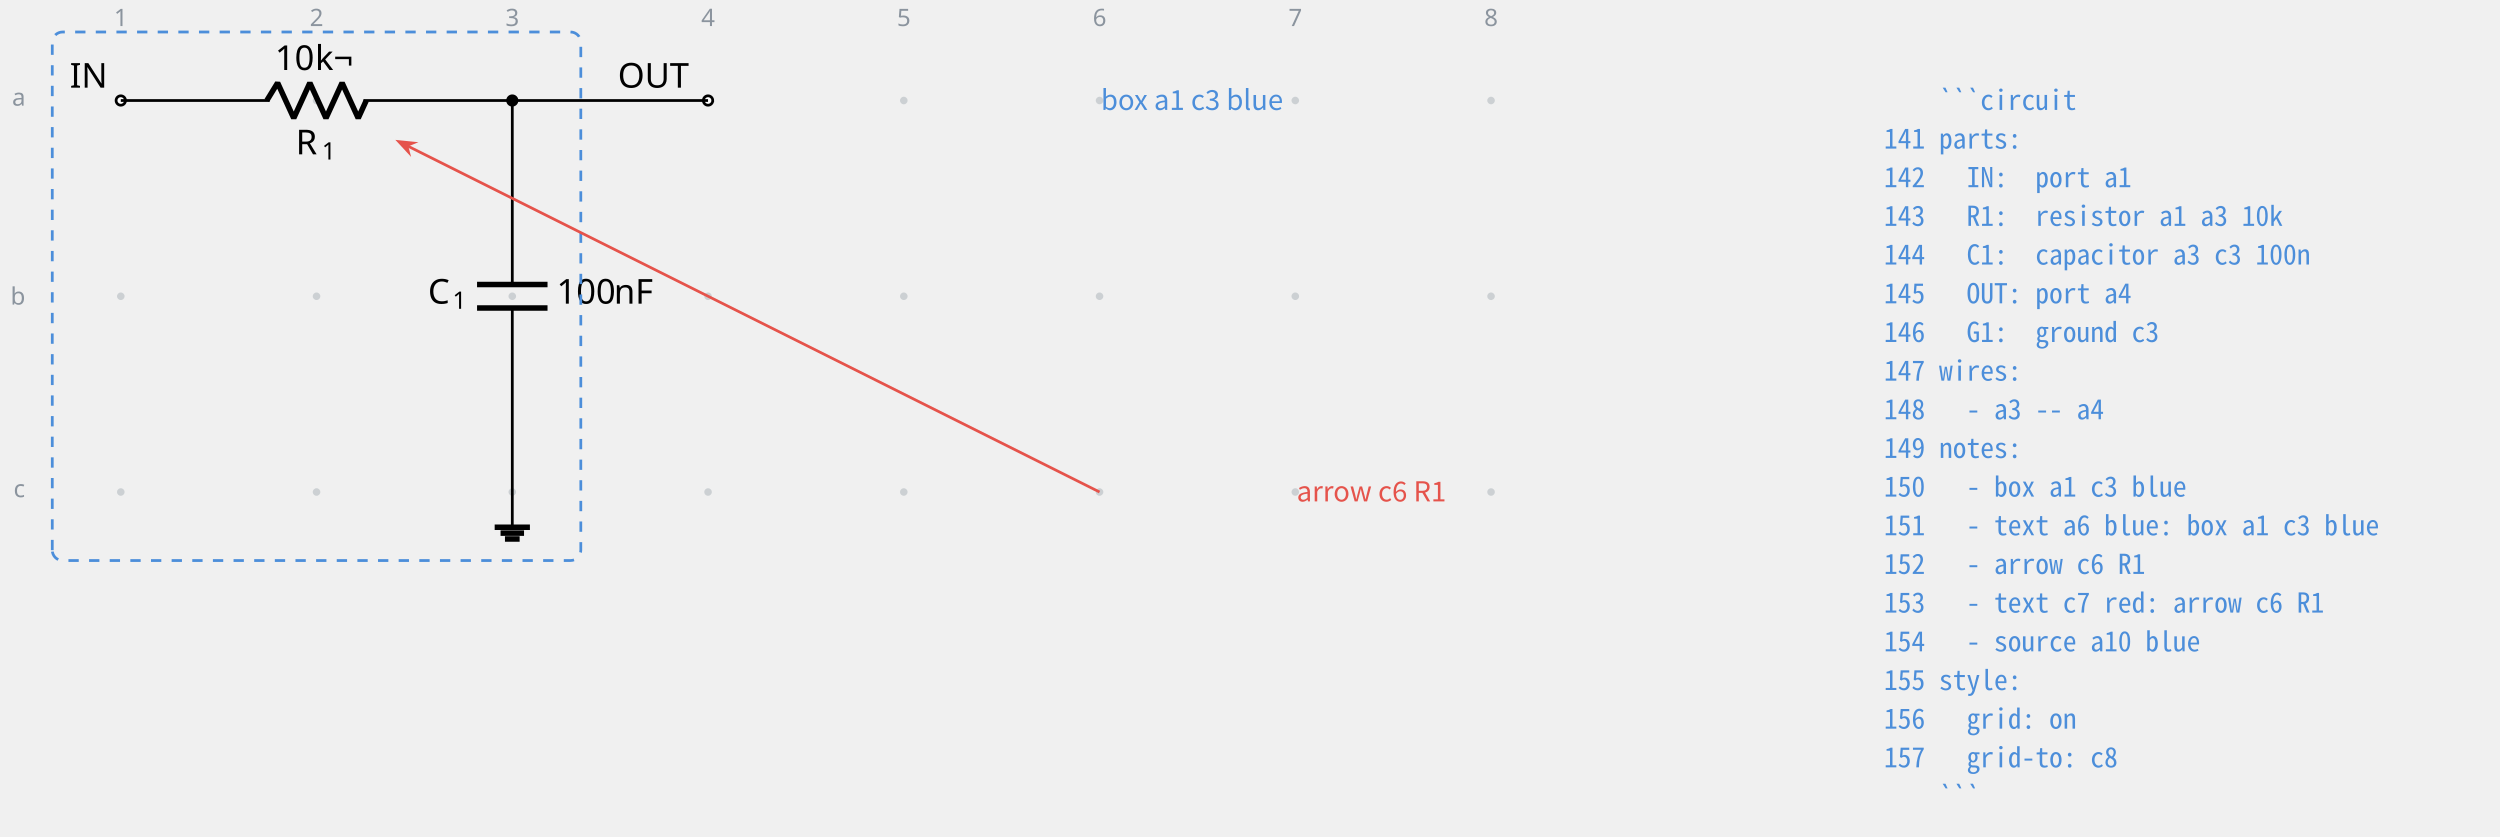
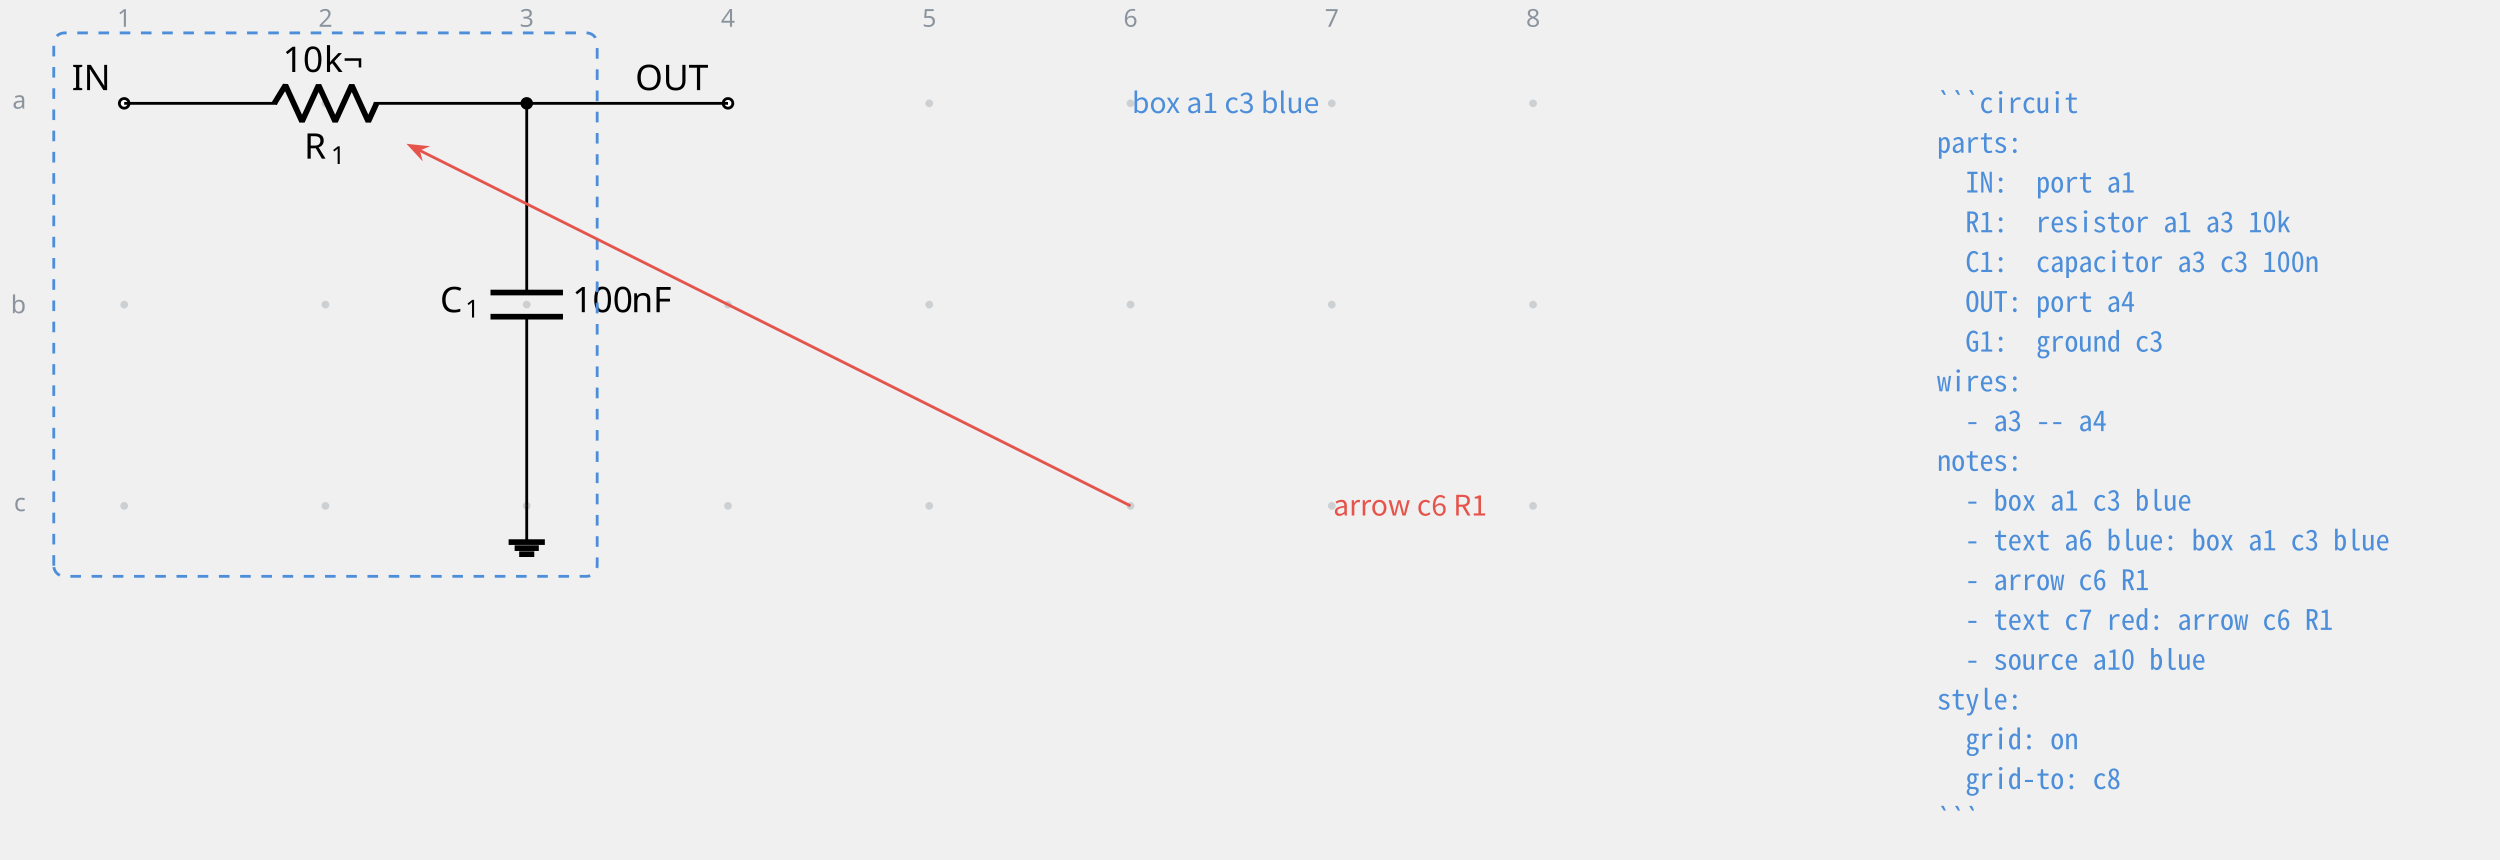
- <svg xmlns="http://www.w3.org/2000/svg" fill="currentColor" width="969.008" height="324.111" viewBox="-72 -72 726.756 243.084">
+ <svg xmlns="http://www.w3.org/2000/svg" fill="currentColor" width="942.452" height="324.111" viewBox="-72 -72 706.839 243.084">
  <g stroke="currentColor" stroke-miterlimit="10" stroke-width=".8">
    <path fill="#8b949e" fill-opacity=".35" stroke="none" stroke-opacity=".35" d="M-35.787-42.781a1.1 1.1 0 1 0-2.2 0 1.1 1.1 0 0 0 2.2 0M-35.787 14.124a1.1 1.1 0 1 0-2.2 0 1.1 1.1 0 0 0 2.2 0M-35.787 71.03a1.1 1.1 0 1 0-2.2 0 1.1 1.1 0 0 0 2.2 0M21.118-42.781a1.1 1.1 0 1 0-2.2 0 1.1 1.1 0 0 0 2.2 0M21.118 14.124a1.1 1.1 0 1 0-2.2 0 1.1 1.1 0 0 0 2.2 0M21.118 71.03a1.1 1.1 0 1 0-2.2 0 1.1 1.1 0 0 0 2.2 0M78.024-42.781a1.1 1.1 0 1 0-2.2 0 1.1 1.1 0 0 0 2.2 0M78.024 14.124a1.1 1.1 0 1 0-2.2 0 1.1 1.1 0 0 0 2.2 0M78.024 71.03a1.1 1.1 0 1 0-2.2 0 1.1 1.1 0 0 0 2.2 0M134.93-42.781a1.1 1.1 0 1 0-2.2 0 1.1 1.1 0 0 0 2.2 0M134.93 14.124a1.1 1.1 0 1 0-2.2 0 1.1 1.1 0 0 0 2.2 0M134.93 71.03a1.1 1.1 0 1 0-2.2 0 1.1 1.1 0 0 0 2.2 0M191.835-42.781a1.1 1.1 0 1 0-2.2 0 1.1 1.1 0 0 0 2.2 0M191.835 14.124a1.1 1.1 0 1 0-2.2 0 1.1 1.1 0 0 0 2.2 0M191.835 71.03a1.1 1.1 0 1 0-2.2 0 1.1 1.1 0 0 0 2.2 0M248.74-42.781a1.1 1.1 0 1 0-2.2 0 1.1 1.1 0 0 0 2.2 0M248.74 14.124a1.1 1.1 0 1 0-2.2 0 1.1 1.1 0 0 0 2.2 0M248.74 71.03a1.1 1.1 0 1 0-2.2 0 1.1 1.1 0 0 0 2.2 0M305.646-42.781a1.1 1.1 0 1 0-2.2 0 1.1 1.1 0 0 0 2.2 0M305.646 14.124a1.1 1.1 0 1 0-2.2 0 1.1 1.1 0 0 0 2.2 0M305.646 71.03a1.1 1.1 0 1 0-2.2 0 1.1 1.1 0 0 0 2.2 0M362.551-42.781a1.1 1.1 0 1 0-2.2 0 1.1 1.1 0 0 0 2.2 0M362.551 14.124a1.1 1.1 0 1 0-2.2 0 1.1 1.1 0 0 0 2.2 0M362.551 71.03a1.1 1.1 0 1 0-2.2 0 1.1 1.1 0 0 0 2.2 0m-1.1 0" />
    <g fill="#8b949e" stroke="#8b949e">
      <text x="-36.887" y="-42.781" fill="#8b949e" stroke="none" font-family="cmr7" font-size="7" transform="translate(-1.993 -21.645)">1</text>
    </g>
    <g fill="#8b949e" stroke="#8b949e">
      <text x="-36.887" y="-42.781" fill="#8b949e" stroke="none" font-family="cmr7" font-size="7" transform="translate(54.912 -21.645)">2</text>
    </g>
    <g fill="#8b949e" stroke="#8b949e">
      <text x="-36.887" y="-42.781" fill="#8b949e" stroke="none" font-family="cmr7" font-size="7" transform="translate(111.818 -21.645)">3</text>
    </g>
    <g fill="#8b949e" stroke="#8b949e">
      <text x="-36.887" y="-42.781" fill="#8b949e" stroke="none" font-family="cmr7" font-size="7" transform="translate(168.723 -21.645)">4</text>
    </g>
    <g fill="#8b949e" stroke="#8b949e">
      <text x="-36.887" y="-42.781" fill="#8b949e" stroke="none" font-family="cmr7" font-size="7" transform="translate(225.629 -21.645)">5</text>
    </g>
    <g fill="#8b949e" stroke="#8b949e">
      <text x="-36.887" y="-42.781" fill="#8b949e" stroke="none" font-family="cmr7" font-size="7" transform="translate(282.534 -21.645)">6</text>
    </g>
    <g fill="#8b949e" stroke="#8b949e">
      <text x="-36.887" y="-42.781" fill="#8b949e" stroke="none" font-family="cmr7" font-size="7" transform="translate(339.44 -21.645)">7</text>
    </g>
    <g fill="#8b949e" stroke="#8b949e">
      <text x="-36.887" y="-42.781" fill="#8b949e" stroke="none" font-family="cmr7" font-size="7" transform="translate(396.345 -21.645)">8</text>
    </g>
    <g fill="#8b949e" stroke="#8b949e">
      <text x="-36.887" y="-42.781" fill="#8b949e" stroke="none" font-family="cmr7" font-size="7" transform="translate(-31.62 1.507)">a</text>
    </g>
    <g fill="#8b949e" stroke="#8b949e">
      <text x="-36.887" y="-42.781" fill="#8b949e" stroke="none" font-family="cmr7" font-size="7" transform="translate(-32.05 59.336)">b</text>
    </g>
    <g fill="#8b949e" stroke="#8b949e">
      <text x="-36.887" y="-42.781" fill="#8b949e" stroke="none" font-family="cmr7" font-size="7" transform="translate(-31.189 115.318)">c</text>
    </g>
    <g fill="#ffffff">
      <path d="M-35.522-42.781a1.365 1.365 0 1 0-2.73 0 1.365 1.365 0 0 0 2.73 0Zm-1.365 0" />
    </g>
    <text x="-36.887" y="-42.781" stroke="none" font-family="cmr10" font-size="10" transform="translate(-14.844 -3.733)">IN</text>
    <path fill="none" d="M-36.887-42.781h.4m-.4 0H6.36m27.315 0h43.248m-.4 0h.4" />
    <g stroke-linejoin="bevel" stroke-width="1.6">
      <path fill="none" d="m5.561-42.781 3.143-5.122L13.39-37.66l4.685-10.243 4.686 10.243 4.686-10.243 4.686 10.243 2.343-5.121" />
    </g>
    <g stroke="none">
      <text x="-36.887" y="-42.781" font-family="cmmi10" font-size="10" transform="translate(50.866 15.648)">R</text>
      <text x="-29.294" y="-41.281" font-family="cmr7" font-size="7" transform="translate(50.866 15.648)">1</text>
    </g>
    <g stroke="none" font-family="cmr10" font-size="10">
      <text x="-36.887" y="-42.781" transform="translate(44.822 -8.863)">10</text>
      <text x="-25.221" y="-42.781" transform="translate(44.822 -8.863)">k¬</text>
    </g>
    <path fill="none" d="M76.924-42.781v.4m0-.4v53.49m0 6.83v53.49m0-.399v.4" />
    <g stroke-width="1.6">
      <path fill="none" d="M87.167 10.71H66.68m20.486 6.828H66.68" />
    </g>
    <g stroke="none">
      <text x="-36.887" y="-42.781" font-family="cmmi10" font-size="10" transform="translate(89.296 59.058)">C</text>
      <text x="-29.74" y="-41.281" font-family="cmr7" font-size="7" transform="translate(89.296 59.058)">1</text>
    </g>
    <g stroke="none" font-family="cmr10" font-size="10">
      <text x="-36.887" y="-42.781" transform="translate(126.693 59.058)">100</text>
      <text x="-20.22" y="-42.781" transform="translate(126.693 59.058)">nF</text>
    </g>
    <g fill="#ffffff">
      <path d="M135.195-42.781a1.365 1.365 0 1 0-2.731 0 1.365 1.365 0 0 0 2.73 0Zm-1.366 0" />
    </g>
    <text x="-36.887" y="-42.781" stroke="none" font-family="cmr10" font-size="10" transform="translate(144.483 -3.733)">OUT</text>
    <path fill="none" d="M76.924 71.03v10.243" />
    <path fill="none" stroke-width="1.6" d="M71.802 81.273h10.243M73.51 82.98h6.828m-5.548 1.707h4.268" />
    <path fill="none" d="M76.924-42.781h56.905" />
    <path d="M78.29-42.781a1.365 1.365 0 1 0-2.732 0 1.365 1.365 0 0 0 2.731 0Zm-1.366 0" />
    <path fill="none" stroke="#4c8eda" stroke-dasharray="3.0,3.0" d="M-56.804 87.947V-59.698a3 3 0 0 1 3-3H93.841a3 3 0 0 1 3 3V87.947a3 3 0 0 1-3 3H-53.804a3 3 0 0 1-3-3ZM96.841-62.698" />
    <g>
      <text x="-36.887" y="-42.781" fill="#4c8eda" stroke="none" font-family="'Noto Sans CJK JP','Noto Sans JP','Hiragino Sans','Yu Gothic',sans-serif" font-size="8" transform="translate(284.927 2.733)">box a1 c3 blue</text>
    </g>
    <g fill="#e5534b" stroke="#e5534b">
      <path fill="none" d="M247.64 71.03 46.407-29.601" />
      <path stroke-width=".8" d="m43.941-30.834 2.777 3.008-.49-1.865 1.785-.727Z" />
    </g>
    <g>
      <text x="-36.887" y="-42.781" fill="#e5534b" stroke="none" font-family="'Noto Sans CJK JP','Noto Sans JP','Hiragino Sans','Yu Gothic',sans-serif" font-size="8" transform="translate(341.833 116.544)">arrow c6 R1</text>
    </g>
    <g>
-       <text x="-36.887" y="-42.781" fill="#4c8eda" stroke="none" font-family="'Noto Sans Mono CJK JP',ui-monospace,'SFMono-Regular',Consolas,'Liberation Mono',monospace" font-size="8" transform="translate(512.55 2.733)" xml:space="preserve">    ```circuit</text>
+       <text x="-36.887" y="-42.781" fill="#4c8eda" stroke="none" font-family="'Noto Sans Mono CJK JP',ui-monospace,'SFMono-Regular',Consolas,'Liberation Mono',monospace" font-size="8" transform="translate(512.55 2.733)" xml:space="preserve">```circuit</text>
    </g>
    <g>
-       <text x="-36.887" y="-42.781" fill="#4c8eda" stroke="none" font-family="'Noto Sans Mono CJK JP',ui-monospace,'SFMono-Regular',Consolas,'Liberation Mono',monospace" font-size="8" transform="translate(512.55 13.972)" xml:space="preserve">141 parts:</text>
+       <text x="-36.887" y="-42.781" fill="#4c8eda" stroke="none" font-family="'Noto Sans Mono CJK JP',ui-monospace,'SFMono-Regular',Consolas,'Liberation Mono',monospace" font-size="8" transform="translate(512.55 13.972)" xml:space="preserve">parts:</text>
    </g>
    <g>
-       <text x="-36.887" y="-42.781" fill="#4c8eda" stroke="none" font-family="'Noto Sans Mono CJK JP',ui-monospace,'SFMono-Regular',Consolas,'Liberation Mono',monospace" font-size="8" transform="translate(512.55 25.21)" xml:space="preserve">142   IN:  port a1</text>
+       <text x="-36.887" y="-42.781" fill="#4c8eda" stroke="none" font-family="'Noto Sans Mono CJK JP',ui-monospace,'SFMono-Regular',Consolas,'Liberation Mono',monospace" font-size="8" transform="translate(512.55 25.21)" xml:space="preserve">  IN:  port a1</text>
    </g>
    <g>
-       <text x="-36.887" y="-42.781" fill="#4c8eda" stroke="none" font-family="'Noto Sans Mono CJK JP',ui-monospace,'SFMono-Regular',Consolas,'Liberation Mono',monospace" font-size="8" transform="translate(512.55 36.45)" xml:space="preserve">143   R1:  resistor a1 a3 10k</text>
+       <text x="-36.887" y="-42.781" fill="#4c8eda" stroke="none" font-family="'Noto Sans Mono CJK JP',ui-monospace,'SFMono-Regular',Consolas,'Liberation Mono',monospace" font-size="8" transform="translate(512.55 36.45)" xml:space="preserve">  R1:  resistor a1 a3 10k</text>
    </g>
    <g>
-       <text x="-36.887" y="-42.781" fill="#4c8eda" stroke="none" font-family="'Noto Sans Mono CJK JP',ui-monospace,'SFMono-Regular',Consolas,'Liberation Mono',monospace" font-size="8" transform="translate(512.55 47.689)" xml:space="preserve">144   C1:  capacitor a3 c3 100n</text>
+       <text x="-36.887" y="-42.781" fill="#4c8eda" stroke="none" font-family="'Noto Sans Mono CJK JP',ui-monospace,'SFMono-Regular',Consolas,'Liberation Mono',monospace" font-size="8" transform="translate(512.55 47.689)" xml:space="preserve">  C1:  capacitor a3 c3 100n</text>
    </g>
    <g>
-       <text x="-36.887" y="-42.781" fill="#4c8eda" stroke="none" font-family="'Noto Sans Mono CJK JP',ui-monospace,'SFMono-Regular',Consolas,'Liberation Mono',monospace" font-size="8" transform="translate(512.55 58.956)" xml:space="preserve">145   OUT: port a4</text>
+       <text x="-36.887" y="-42.781" fill="#4c8eda" stroke="none" font-family="'Noto Sans Mono CJK JP',ui-monospace,'SFMono-Regular',Consolas,'Liberation Mono',monospace" font-size="8" transform="translate(512.55 58.956)" xml:space="preserve">  OUT: port a4</text>
    </g>
    <g>
-       <text x="-36.887" y="-42.781" fill="#4c8eda" stroke="none" font-family="'Noto Sans Mono CJK JP',ui-monospace,'SFMono-Regular',Consolas,'Liberation Mono',monospace" font-size="8" transform="translate(512.55 70.195)" xml:space="preserve">146   G1:  ground c3</text>
+       <text x="-36.887" y="-42.781" fill="#4c8eda" stroke="none" font-family="'Noto Sans Mono CJK JP',ui-monospace,'SFMono-Regular',Consolas,'Liberation Mono',monospace" font-size="8" transform="translate(512.55 70.195)" xml:space="preserve">  G1:  ground c3</text>
    </g>
    <g>
-       <text x="-36.887" y="-42.781" fill="#4c8eda" stroke="none" font-family="'Noto Sans Mono CJK JP',ui-monospace,'SFMono-Regular',Consolas,'Liberation Mono',monospace" font-size="8" transform="translate(512.55 81.434)" xml:space="preserve">147 wires:</text>
+       <text x="-36.887" y="-42.781" fill="#4c8eda" stroke="none" font-family="'Noto Sans Mono CJK JP',ui-monospace,'SFMono-Regular',Consolas,'Liberation Mono',monospace" font-size="8" transform="translate(512.55 81.434)" xml:space="preserve">wires:</text>
    </g>
    <g>
-       <text x="-36.887" y="-42.781" fill="#4c8eda" stroke="none" font-family="'Noto Sans Mono CJK JP',ui-monospace,'SFMono-Regular',Consolas,'Liberation Mono',monospace" font-size="8" transform="translate(512.55 92.672)" xml:space="preserve">148   - a3 -- a4</text>
+       <text x="-36.887" y="-42.781" fill="#4c8eda" stroke="none" font-family="'Noto Sans Mono CJK JP',ui-monospace,'SFMono-Regular',Consolas,'Liberation Mono',monospace" font-size="8" transform="translate(512.55 92.672)" xml:space="preserve">  - a3 -- a4</text>
    </g>
    <g>
-       <text x="-36.887" y="-42.781" fill="#4c8eda" stroke="none" font-family="'Noto Sans Mono CJK JP',ui-monospace,'SFMono-Regular',Consolas,'Liberation Mono',monospace" font-size="8" transform="translate(512.55 103.911)" xml:space="preserve">149 notes:</text>
+       <text x="-36.887" y="-42.781" fill="#4c8eda" stroke="none" font-family="'Noto Sans Mono CJK JP',ui-monospace,'SFMono-Regular',Consolas,'Liberation Mono',monospace" font-size="8" transform="translate(512.55 103.911)" xml:space="preserve">notes:</text>
    </g>
    <g>
-       <text x="-36.887" y="-42.781" fill="#4c8eda" stroke="none" font-family="'Noto Sans Mono CJK JP',ui-monospace,'SFMono-Regular',Consolas,'Liberation Mono',monospace" font-size="8" transform="translate(512.55 115.15)" xml:space="preserve">150   - box a1 c3 blue</text>
+       <text x="-36.887" y="-42.781" fill="#4c8eda" stroke="none" font-family="'Noto Sans Mono CJK JP',ui-monospace,'SFMono-Regular',Consolas,'Liberation Mono',monospace" font-size="8" transform="translate(512.55 115.15)" xml:space="preserve">  - box a1 c3 blue</text>
    </g>
    <g>
-       <text x="-36.887" y="-42.781" fill="#4c8eda" stroke="none" font-family="'Noto Sans Mono CJK JP',ui-monospace,'SFMono-Regular',Consolas,'Liberation Mono',monospace" font-size="8" transform="translate(512.55 126.389)" xml:space="preserve">151   - text a6 blue: box a1 c3 blue</text>
+       <text x="-36.887" y="-42.781" fill="#4c8eda" stroke="none" font-family="'Noto Sans Mono CJK JP',ui-monospace,'SFMono-Regular',Consolas,'Liberation Mono',monospace" font-size="8" transform="translate(512.55 126.389)" xml:space="preserve">  - text a6 blue: box a1 c3 blue</text>
    </g>
    <g>
-       <text x="-36.887" y="-42.781" fill="#4c8eda" stroke="none" font-family="'Noto Sans Mono CJK JP',ui-monospace,'SFMono-Regular',Consolas,'Liberation Mono',monospace" font-size="8" transform="translate(512.55 137.628)" xml:space="preserve">152   - arrow c6 R1</text>
+       <text x="-36.887" y="-42.781" fill="#4c8eda" stroke="none" font-family="'Noto Sans Mono CJK JP',ui-monospace,'SFMono-Regular',Consolas,'Liberation Mono',monospace" font-size="8" transform="translate(512.55 137.628)" xml:space="preserve">  - arrow c6 R1</text>
    </g>
    <g>
-       <text x="-36.887" y="-42.781" fill="#4c8eda" stroke="none" font-family="'Noto Sans Mono CJK JP',ui-monospace,'SFMono-Regular',Consolas,'Liberation Mono',monospace" font-size="8" transform="translate(512.55 148.867)" xml:space="preserve">153   - text c7 red: arrow c6 R1</text>
+       <text x="-36.887" y="-42.781" fill="#4c8eda" stroke="none" font-family="'Noto Sans Mono CJK JP',ui-monospace,'SFMono-Regular',Consolas,'Liberation Mono',monospace" font-size="8" transform="translate(512.55 148.867)" xml:space="preserve">  - text c7 red: arrow c6 R1</text>
    </g>
    <g>
-       <text x="-36.887" y="-42.781" fill="#4c8eda" stroke="none" font-family="'Noto Sans Mono CJK JP',ui-monospace,'SFMono-Regular',Consolas,'Liberation Mono',monospace" font-size="8" transform="translate(512.55 160.134)" xml:space="preserve">154   - source a10 blue</text>
+       <text x="-36.887" y="-42.781" fill="#4c8eda" stroke="none" font-family="'Noto Sans Mono CJK JP',ui-monospace,'SFMono-Regular',Consolas,'Liberation Mono',monospace" font-size="8" transform="translate(512.55 160.134)" xml:space="preserve">  - source a10 blue</text>
    </g>
    <g>
-       <text x="-36.887" y="-42.781" fill="#4c8eda" stroke="none" font-family="'Noto Sans Mono CJK JP',ui-monospace,'SFMono-Regular',Consolas,'Liberation Mono',monospace" font-size="8" transform="translate(512.55 171.373)" xml:space="preserve">155 style:</text>
+       <text x="-36.887" y="-42.781" fill="#4c8eda" stroke="none" font-family="'Noto Sans Mono CJK JP',ui-monospace,'SFMono-Regular',Consolas,'Liberation Mono',monospace" font-size="8" transform="translate(512.55 171.373)" xml:space="preserve">style:</text>
    </g>
    <g>
-       <text x="-36.887" y="-42.781" fill="#4c8eda" stroke="none" font-family="'Noto Sans Mono CJK JP',ui-monospace,'SFMono-Regular',Consolas,'Liberation Mono',monospace" font-size="8" transform="translate(512.55 182.612)" xml:space="preserve">156   grid: on</text>
+       <text x="-36.887" y="-42.781" fill="#4c8eda" stroke="none" font-family="'Noto Sans Mono CJK JP',ui-monospace,'SFMono-Regular',Consolas,'Liberation Mono',monospace" font-size="8" transform="translate(512.55 182.612)" xml:space="preserve">  grid: on</text>
    </g>
    <g>
-       <text x="-36.887" y="-42.781" fill="#4c8eda" stroke="none" font-family="'Noto Sans Mono CJK JP',ui-monospace,'SFMono-Regular',Consolas,'Liberation Mono',monospace" font-size="8" transform="translate(512.55 193.85)" xml:space="preserve">157   grid-to: c8</text>
+       <text x="-36.887" y="-42.781" fill="#4c8eda" stroke="none" font-family="'Noto Sans Mono CJK JP',ui-monospace,'SFMono-Regular',Consolas,'Liberation Mono',monospace" font-size="8" transform="translate(512.55 193.85)" xml:space="preserve">  grid-to: c8</text>
    </g>
    <g>
-       <text x="-36.887" y="-42.781" fill="#4c8eda" stroke="none" font-family="'Noto Sans Mono CJK JP',ui-monospace,'SFMono-Regular',Consolas,'Liberation Mono',monospace" font-size="8" transform="translate(512.55 205.09)" xml:space="preserve">    ```</text>
+       <text x="-36.887" y="-42.781" fill="#4c8eda" stroke="none" font-family="'Noto Sans Mono CJK JP',ui-monospace,'SFMono-Regular',Consolas,'Liberation Mono',monospace" font-size="8" transform="translate(512.55 205.09)" xml:space="preserve">```</text>
    </g>
  </g>
</svg>
